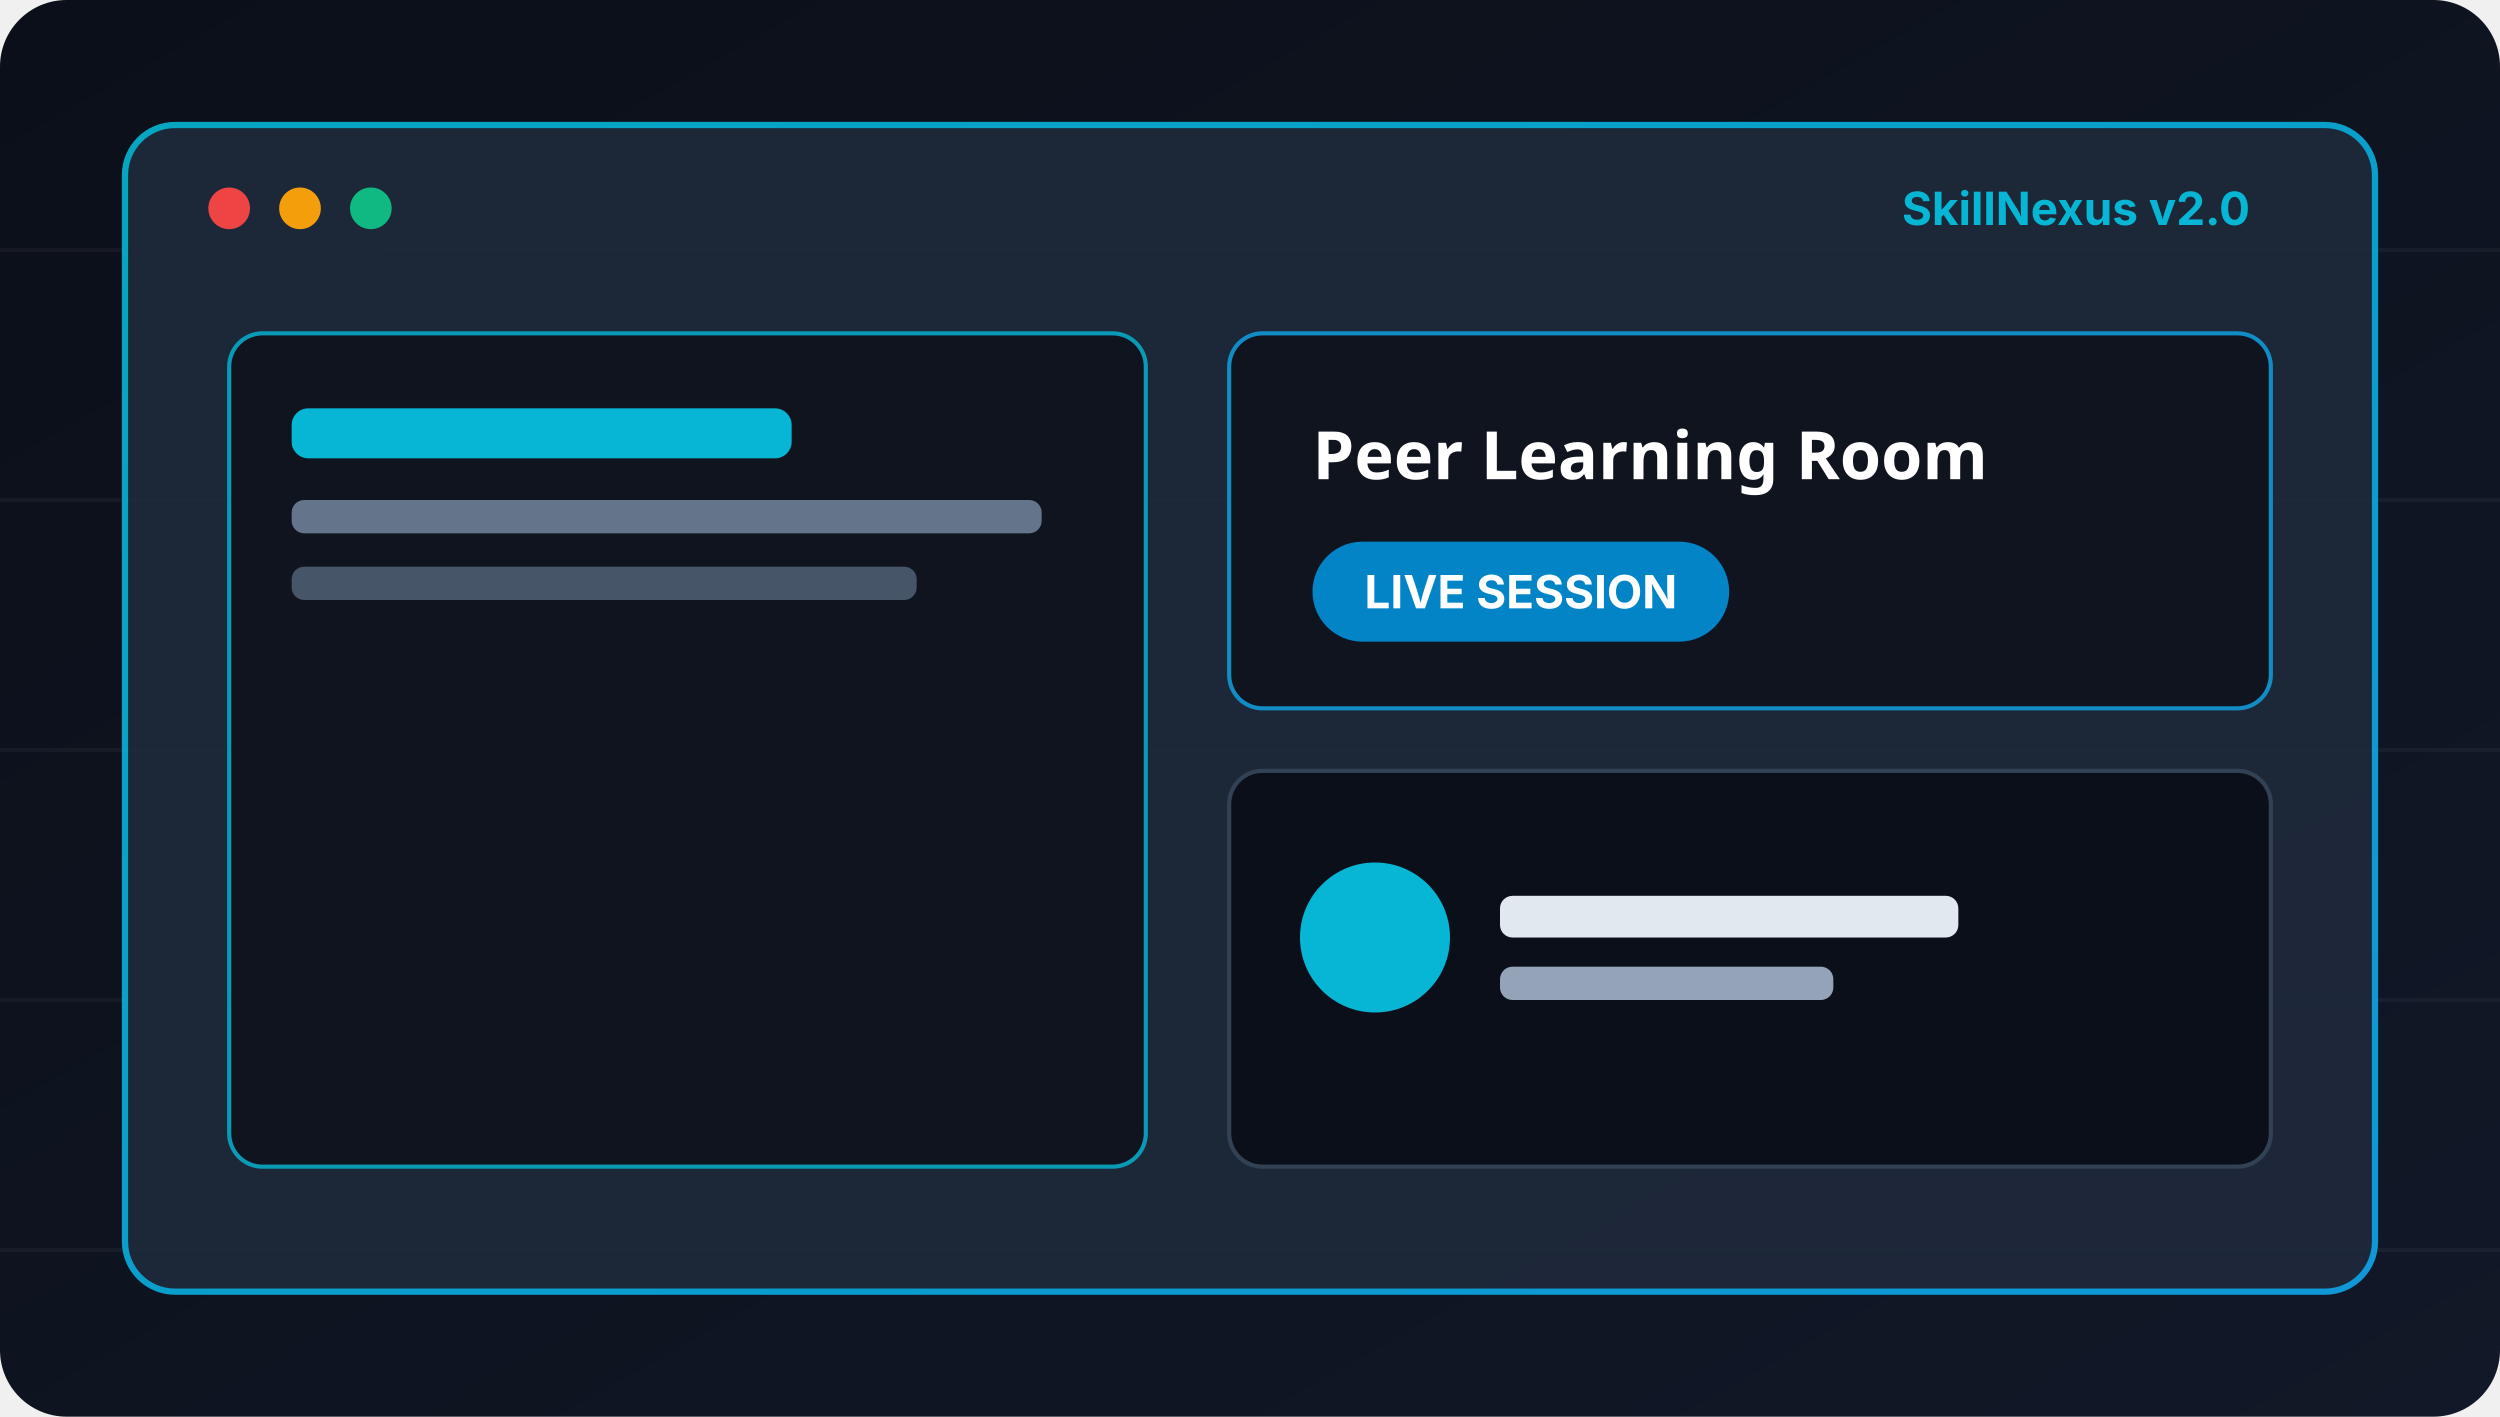
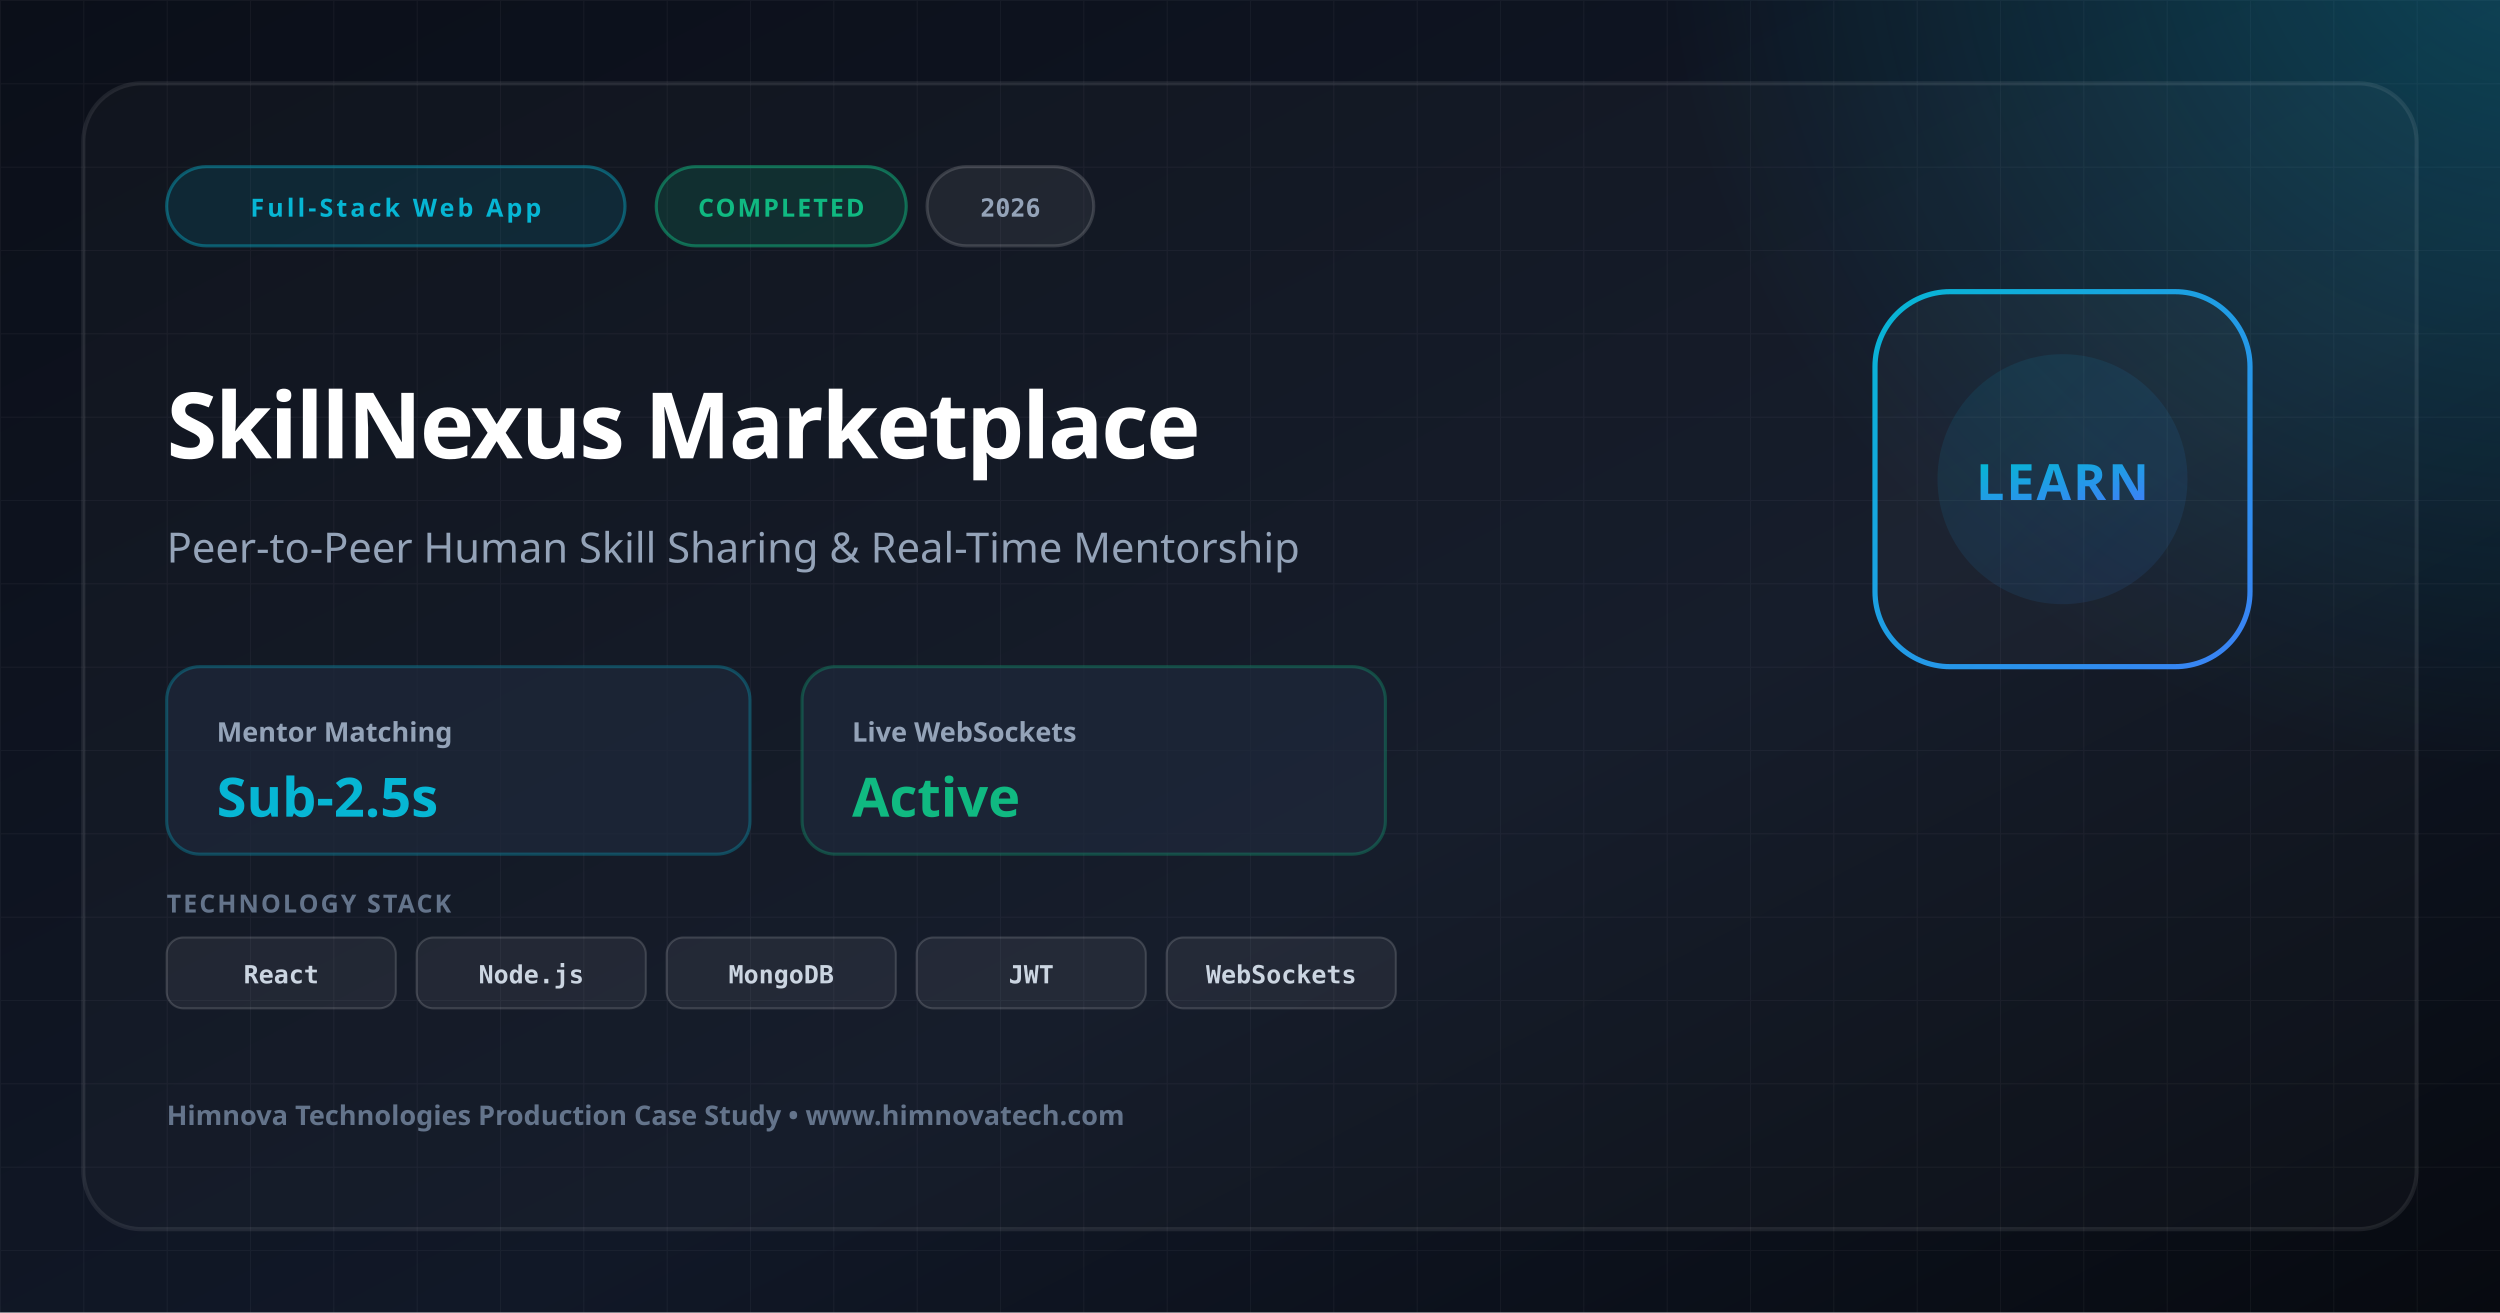
- <svg xmlns="http://www.w3.org/2000/svg" viewBox="0 0 600 340" fill="none" width="100%" height="100%">
+ <svg xmlns="http://www.w3.org/2000/svg" viewBox="0 0 1200 630" width="100%" height="100%">
  <defs>
-     <linearGradient id="bg-skill" x1="0%" y1="0%" x2="100%" y2="100%">
+     <linearGradient id="bg_skillnexussvg" x1="0%" y1="0%" x2="100%" y2="100%">
      <stop offset="0%" stop-color="#0B0F19" />
-       <stop offset="100%" stop-color="#111827" />
+       <stop offset="60%" stop-color="#111827" />
+       <stop offset="100%" stop-color="#070A10" />
    </linearGradient>
-     <linearGradient id="glow-skill" x1="0%" y1="0%" x2="100%" y2="100%">
+     <linearGradient id="grad_skillnexussvg" x1="0%" y1="0%" x2="100%" y2="100%">
      <stop offset="0%" stop-color="#06B6D4" />
-       <stop offset="100%" stop-color="#0EA5E9" />
+       <stop offset="100%" stop-color="#3B82F6" />
    </linearGradient>
+     <radialGradient id="glow_skillnexussvg" cx="85%" cy="20%" r="55%">
+       <stop offset="0%" stop-color="#06B6D4" stop-opacity="0.3" />
+       <stop offset="100%" stop-color="#06B6D4" stop-opacity="0" />
+     </radialGradient>
+     <pattern id="grid_skillnexussvg" width="40" height="40" patternUnits="userSpaceOnUse">
+       <path d="M 40 0 L 0 0 0 40" fill="none" stroke="rgba(255,255,255,0.04)" stroke-width="1" />
+     </pattern>
  </defs>
-   <rect width="600" height="340" rx="16" fill="url(#bg-skill)" />
-   <path d="M 0 60 L 600 60 M 0 120 L 600 120 M 0 180 L 600 180 M 0 240 L 600 240 M 0 300 L 600 300" stroke="#FFFFFF" stroke-opacity="0.04" stroke-width="1" />
-   <rect x="30" y="30" width="540" height="280" rx="12" fill="#1E293B" stroke="url(#glow-skill)" stroke-width="1.5" opacity="0.9" />
-   <circle cx="55" cy="50" r="5" fill="#EF4444" />
-   <circle cx="72" cy="50" r="5" fill="#F59E0B" />
-   <circle cx="89" cy="50" r="5" fill="#10B981" />
-   <text x="540" y="54" font-family="'Inter', sans-serif" font-size="11" font-weight="700" fill="#06B6D4" text-anchor="end">SkillNexus v2.0</text>
-   <rect x="55" y="80" width="220" height="200" rx="8" fill="#0B0F19" stroke="#06B6D4" stroke-width="1" opacity="0.8" />
-   <rect x="70" y="98" width="120" height="12" rx="4" fill="#06B6D4" />
-   <rect x="70" y="120" width="180" height="8" rx="3" fill="#64748B" />
-   <rect x="70" y="136" width="150" height="8" rx="3" fill="#475569" />
-   <rect x="295" y="80" width="250" height="90" rx="8" fill="#0B0F19" stroke="#0EA5E9" stroke-width="1" opacity="0.8" />
-   <text x="315" y="115" font-family="'Outfit', sans-serif" font-size="16" font-weight="700" fill="#FFFFFF">Peer Learning Room</text>
-   <rect x="315" y="130" width="100" height="24" rx="12" fill="#0284C7" />
-   <text x="365" y="146" font-family="'Inter', sans-serif" font-size="11" font-weight="700" fill="#FFFFFF" text-anchor="middle">LIVE SESSION</text>
-   <rect x="295" y="185" width="250" height="95" rx="8" fill="#0B0F19" stroke="#334155" stroke-width="1" />
-   <circle cx="330" cy="225" r="18" fill="#06B6D4" />
-   <rect x="360" y="215" width="110" height="10" rx="3" fill="#E2E8F0" />
-   <rect x="360" y="232" width="80" height="8" rx="3" fill="#94A3B8" />
+   <rect width="1200" height="630" fill="url(#bg_skillnexussvg)" />
+   <rect width="1200" height="630" fill="url(#grid_skillnexussvg)" />
+   <circle cx="950" cy="180" r="380" fill="url(#glow_skillnexussvg)" />
+   <rect x="40" y="40" width="1120" height="550" rx="28" fill="rgba(255, 255, 255, 0.02)" stroke="rgba(255, 255, 255, 0.08)" stroke-width="2" />
+   <g transform="translate(80, 80)">
+     <rect x="0" y="0" width="220" height="38" rx="19" fill="rgba(6, 182, 212, 0.12)" stroke="rgba(6, 182, 212, 0.4)" stroke-width="1.5" />
+     <text x="110" y="24" fill="#06B6D4" font-family="sans-serif" font-size="12" font-weight="800" letter-spacing="1.5" text-anchor="middle">Full-Stack Web App</text>
+     <rect x="235" y="0" width="120" height="38" rx="19" fill="rgba(16, 185, 129, 0.15)" stroke="rgba(16, 185, 129, 0.5)" stroke-width="1.5" />
+     <text x="295" y="24" fill="#10B981" font-family="sans-serif" font-size="12" font-weight="800" letter-spacing="1" text-anchor="middle">COMPLETED</text>
+     <rect x="365" y="0" width="80" height="38" rx="19" fill="rgba(255, 255, 255, 0.06)" stroke="rgba(255, 255, 255, 0.15)" stroke-width="1.5" />
+     <text x="405" y="24" fill="#94A3B8" font-family="monospace" font-size="12" font-weight="700" text-anchor="middle">2026</text>
+   </g>
+   <g transform="translate(900, 140)">
+     <rect x="0" y="0" width="180" height="180" rx="36" fill="rgba(255,255,255,0.03)" stroke="url(#grad_skillnexussvg)" stroke-width="2.5" />
+     <circle cx="90" cy="90" r="60" fill="url(#grad_skillnexussvg)" fill-opacity="0.1" />
+     <text x="90" y="100" fill="url(#grad_skillnexussvg)" font-family="sans-serif" font-size="24" font-weight="900" text-anchor="middle" letter-spacing="1">LEARN</text>
+   </g>
+   <text x="80" y="220" fill="#FFFFFF" font-family="sans-serif" font-size="44" font-weight="900" letter-spacing="-1">SkillNexus Marketplace</text>
+   <text x="80" y="270" fill="#94A3B8" font-family="sans-serif" font-size="20" font-weight="500">Peer-to-Peer Human Skill Sharing &amp; Real-Time Mentorship</text>
+   <g transform="translate(80, 320)">
+     <rect x="0" y="0" width="280" height="90" rx="16" fill="rgba(30, 41, 59, 0.7)" stroke="rgba(6, 182, 212, 0.3)" stroke-width="1.5" />
+     <text x="24" y="36" fill="#94A3B8" font-family="sans-serif" font-size="13" font-weight="600">Mentor Matching</text>
+     <text x="24" y="72" fill="#06B6D4" font-family="sans-serif" font-size="26" font-weight="800">Sub-2.5s</text>
+     <rect x="305" y="0" width="280" height="90" rx="16" fill="rgba(30, 41, 59, 0.7)" stroke="rgba(16, 185, 129, 0.3)" stroke-width="1.5" />
+     <text x="329" y="36" fill="#94A3B8" font-family="sans-serif" font-size="13" font-weight="600">Live WebSockets</text>
+     <text x="329" y="72" fill="#10B981" font-family="sans-serif" font-size="26" font-weight="800">Active</text>
+   </g>
+   <g transform="translate(80, 450)">
+     <text x="0" y="-12" fill="#64748B" font-family="sans-serif" font-size="12" font-weight="700" letter-spacing="1">TECHNOLOGY STACK</text>
+     <rect x="0" y="0" width="110" height="34" rx="8" fill="rgba(255,255,255,0.06)" stroke="rgba(255,255,255,0.15)" />
+     <text x="55" y="22" fill="#CBD5E1" font-family="monospace" font-size="12" font-weight="600" text-anchor="middle">React</text>
+     <rect x="120" y="0" width="110" height="34" rx="8" fill="rgba(255,255,255,0.06)" stroke="rgba(255,255,255,0.15)" />
+     <text x="175" y="22" fill="#CBD5E1" font-family="monospace" font-size="12" font-weight="600" text-anchor="middle">Node.js</text>
+     <rect x="240" y="0" width="110" height="34" rx="8" fill="rgba(255,255,255,0.06)" stroke="rgba(255,255,255,0.15)" />
+     <text x="295" y="22" fill="#CBD5E1" font-family="monospace" font-size="12" font-weight="600" text-anchor="middle">MongoDB</text>
+     <rect x="360" y="0" width="110" height="34" rx="8" fill="rgba(255,255,255,0.06)" stroke="rgba(255,255,255,0.15)" />
+     <text x="415" y="22" fill="#CBD5E1" font-family="monospace" font-size="12" font-weight="600" text-anchor="middle">JWT</text>
+     <rect x="480" y="0" width="110" height="34" rx="8" fill="rgba(255,255,255,0.06)" stroke="rgba(255,255,255,0.15)" />
+     <text x="535" y="22" fill="#CBD5E1" font-family="monospace" font-size="12" font-weight="600" text-anchor="middle">WebSockets</text>
+   </g>
+   <text x="80" y="540" fill="#64748B" font-family="sans-serif" font-size="13" font-weight="600">Himnova Technologies Production Case Study • www.himnovatech.com</text>
</svg>
